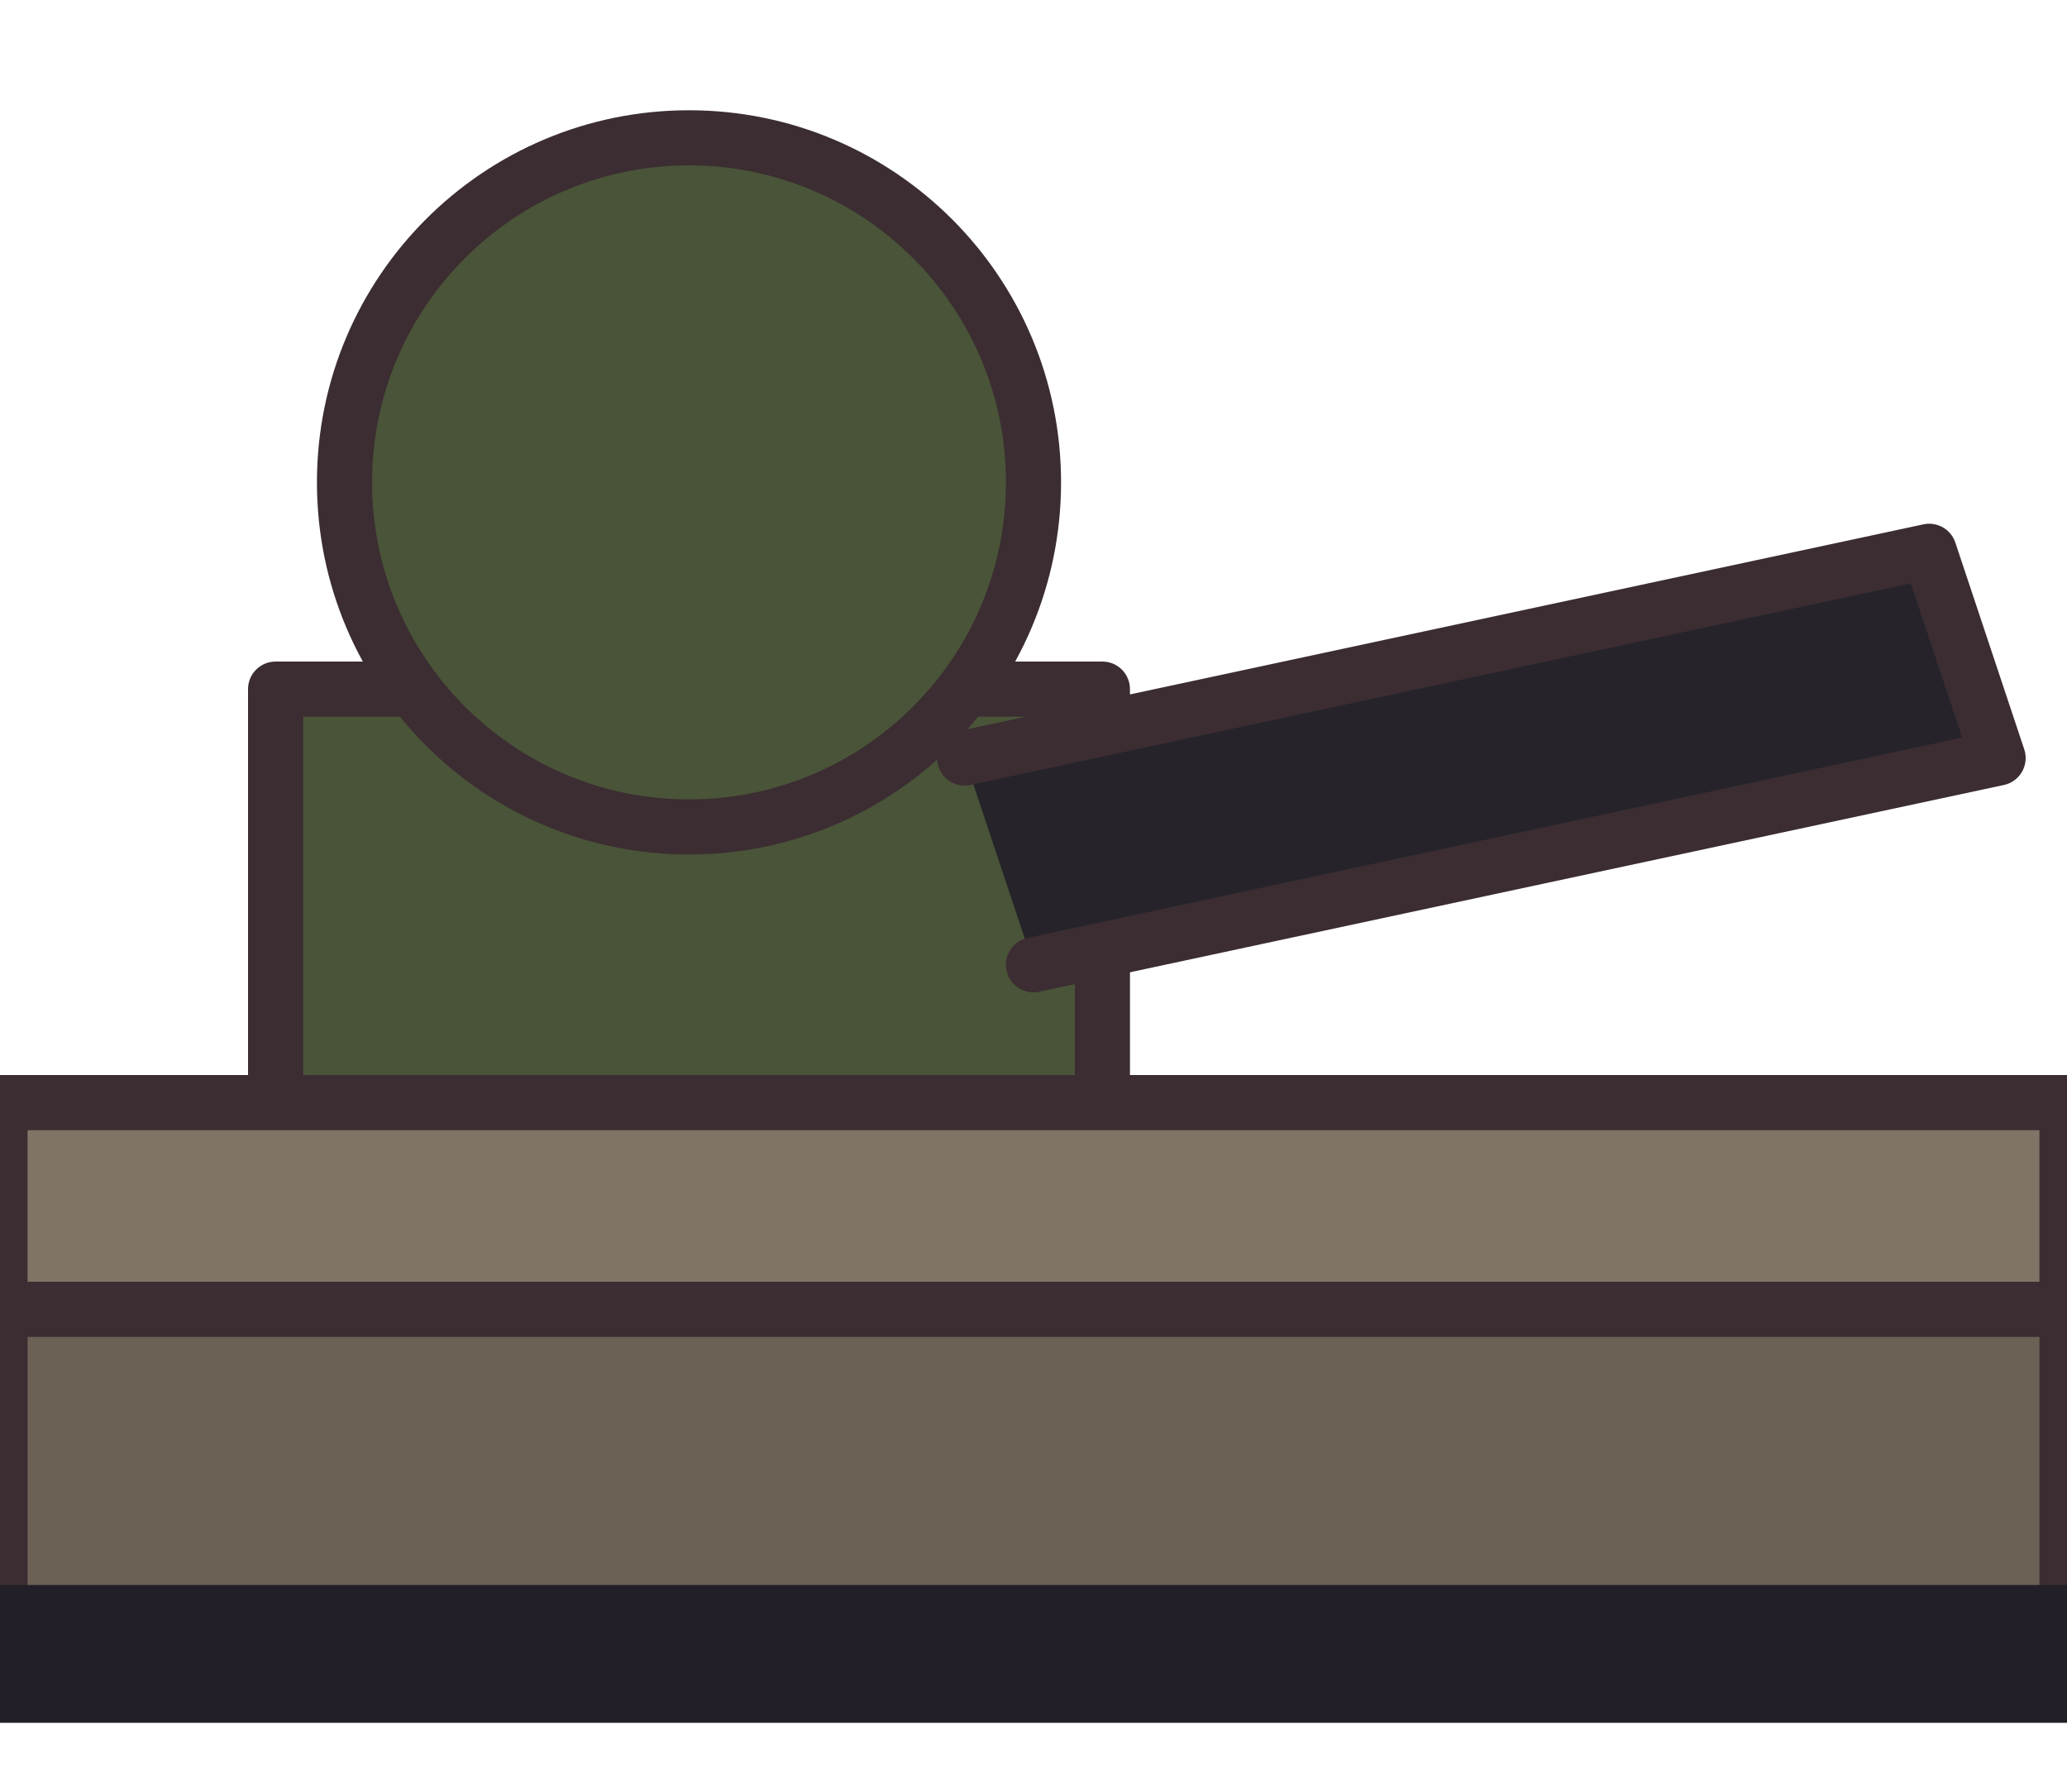
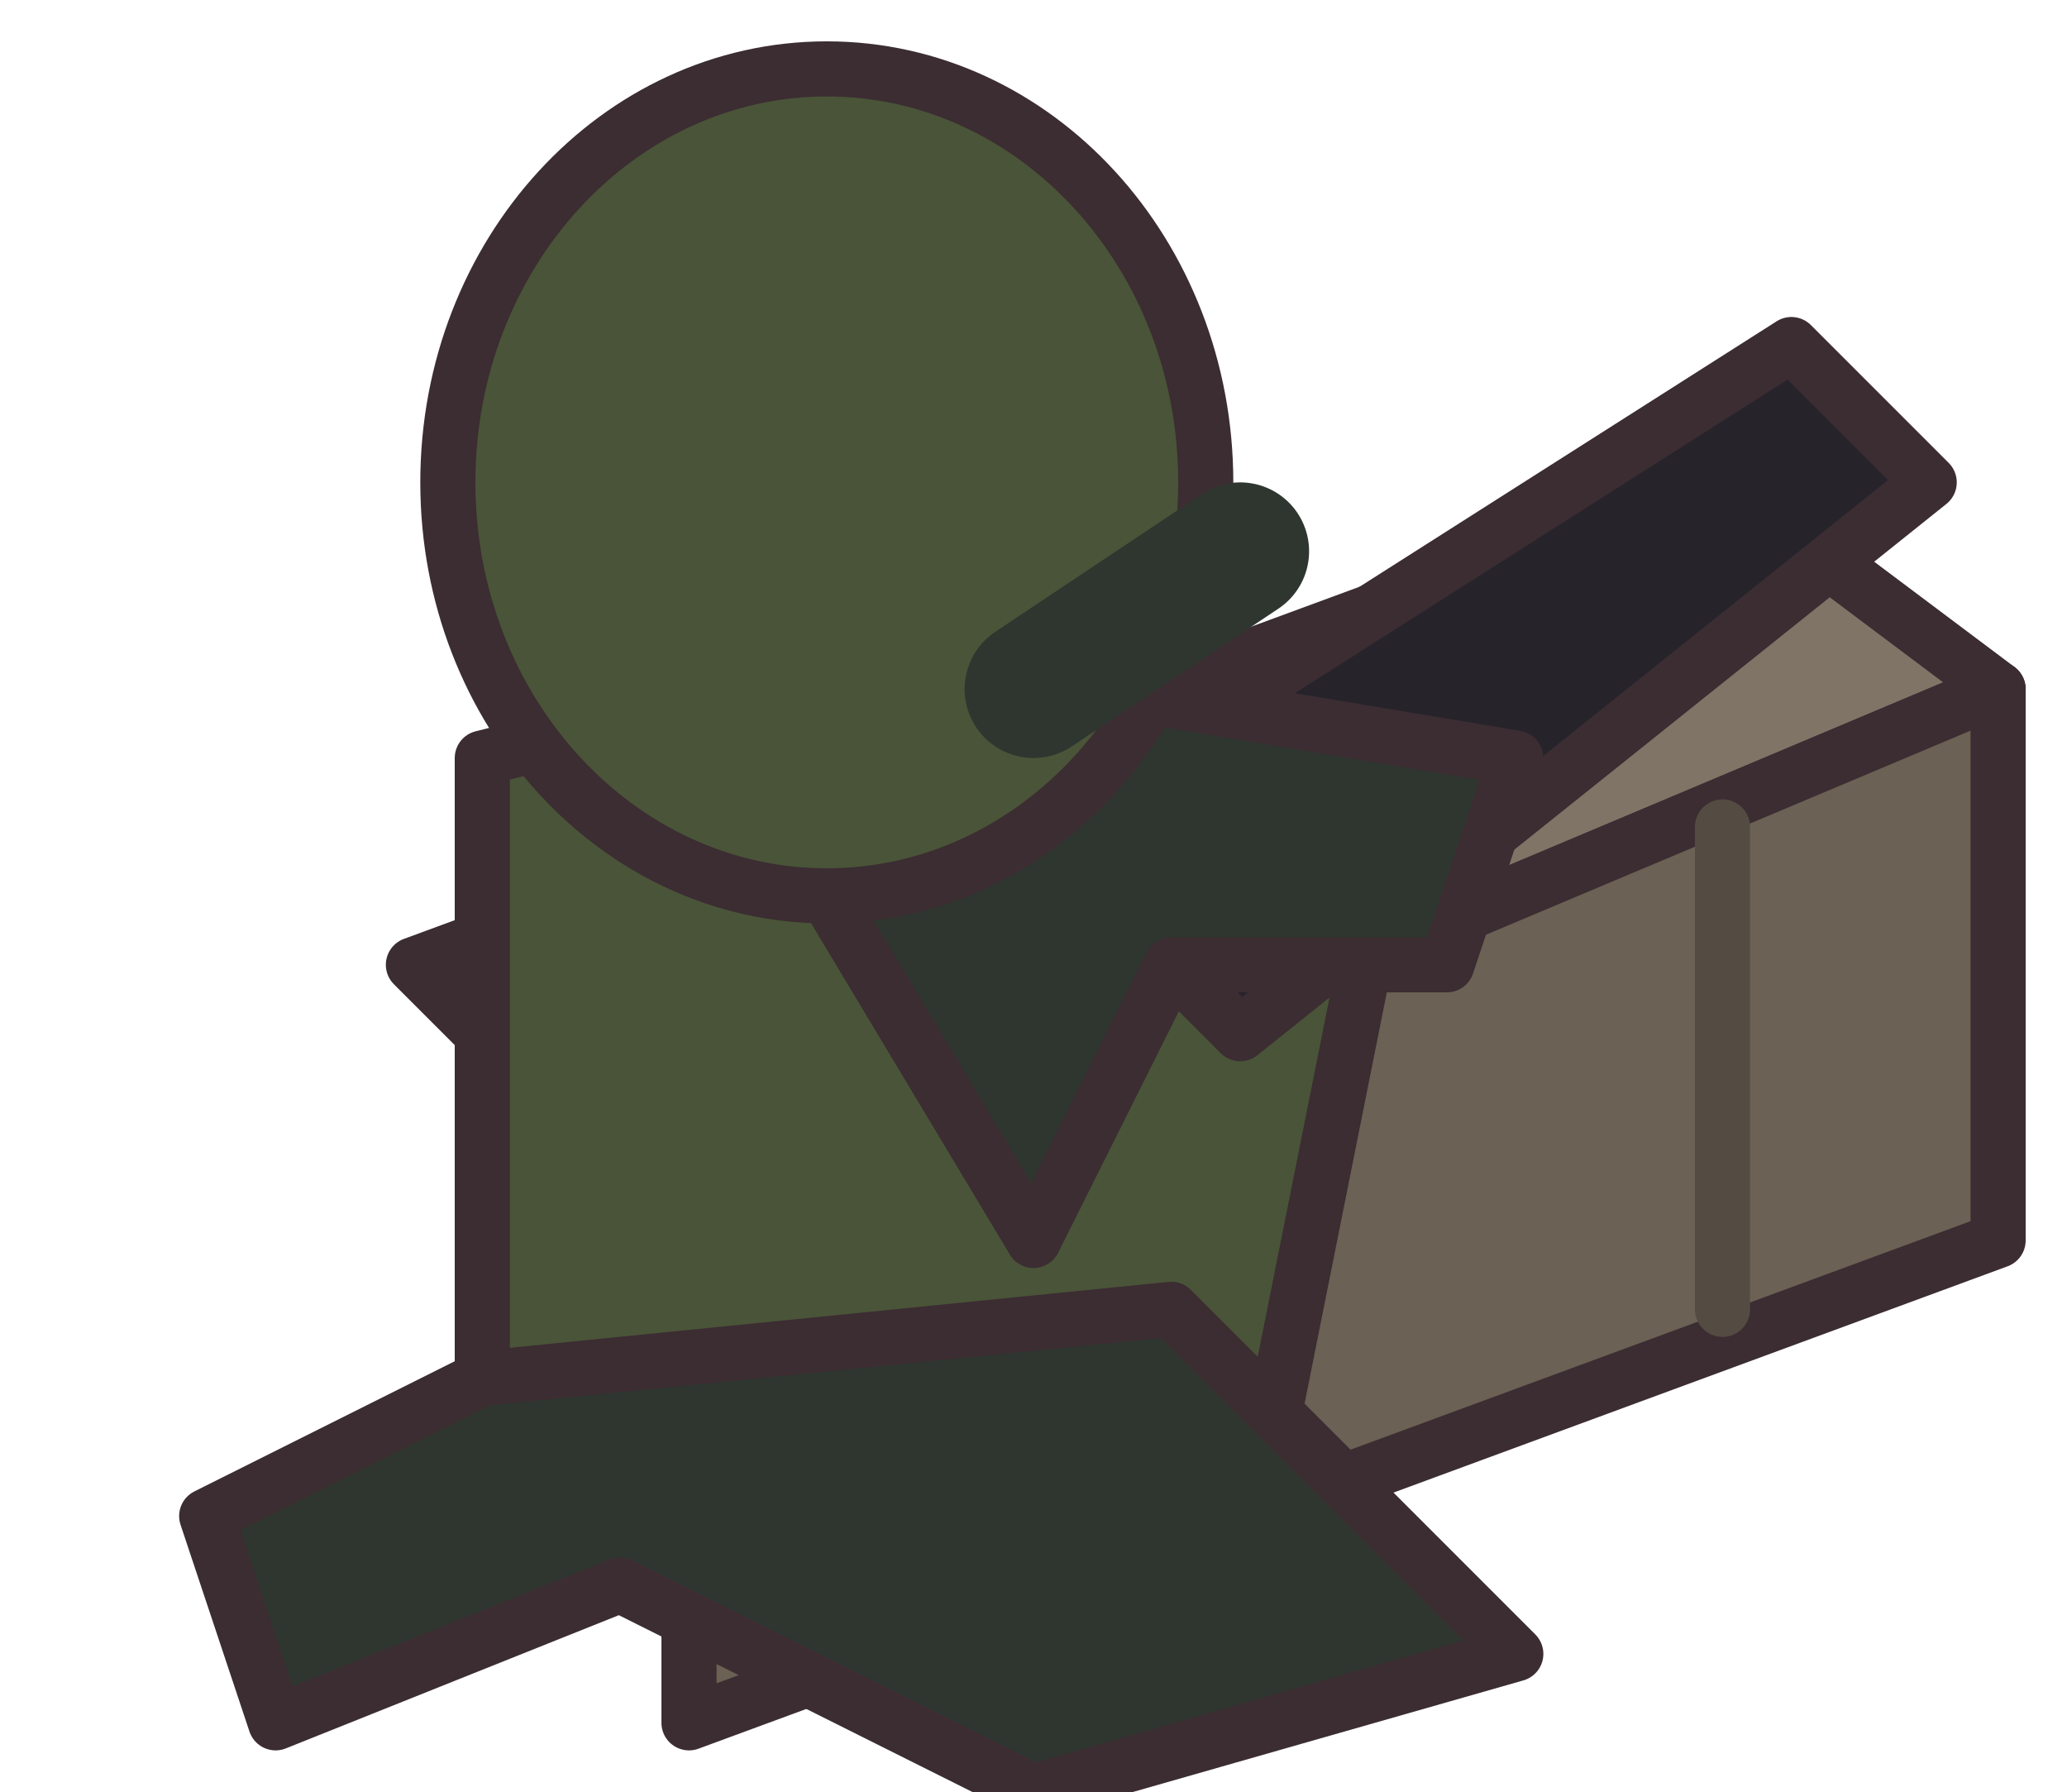
<svg xmlns="http://www.w3.org/2000/svg" width="30" height="26" viewBox="0 0 30 26" shape-rendering="geometricPrecision" stroke="#3b2d32" stroke-width="0.8" stroke-linejoin="round" stroke-linecap="round">
-   <rect x="4" y="10" width="12" height="10" fill="#4a5438" />
-   <circle cx="10" cy="7" r="5" fill="#4a5438" />
-   <path d="M14 11 L28 8 L29 11 L15 14" fill="#26232a" />
-   <rect x="0" y="16" width="30" height="8" fill="#6b6154" />
-   <rect x="0" y="16" width="30" height="3" fill="#7f7466" />
-   <path d="M0 24 L30 24" stroke="#221f28" stroke-width="2" />
+   <path d="M6 14 L25 7 L29 10 L10 18Z" fill="#7f7466" />
+   <path d="M10 18 L29 10 L29 18 L10 25Z" fill="#6b6154" />
+   <path d="M18 15 L18 22 M25 12 L25 19" fill="none" stroke="#544c42" stroke-width="0.8" />
+   <path d="M7 11 L15 9 L20 13 L18 23 L7 22Z" fill="#4a5438" />
+   <path d="M7 20 L17 19 L22 24 L15 26 L9 23 L4 25 L3 22Z" fill="#2f3630" />
+   <path d="M15 12 L26 5 L28 7 L18 15Z" fill="#26232a" />
+   <path d="M12 13 L16 10 L22 11 L21 14 L17 14 L15 18Z" fill="#2f3630" />
+   <ellipse cx="12" cy="7" rx="5.5" ry="6" fill="#4a5438" />
+   <path d="M15 10 L18 8" fill="none" stroke="#2f3630" stroke-width="2" />
</svg>
